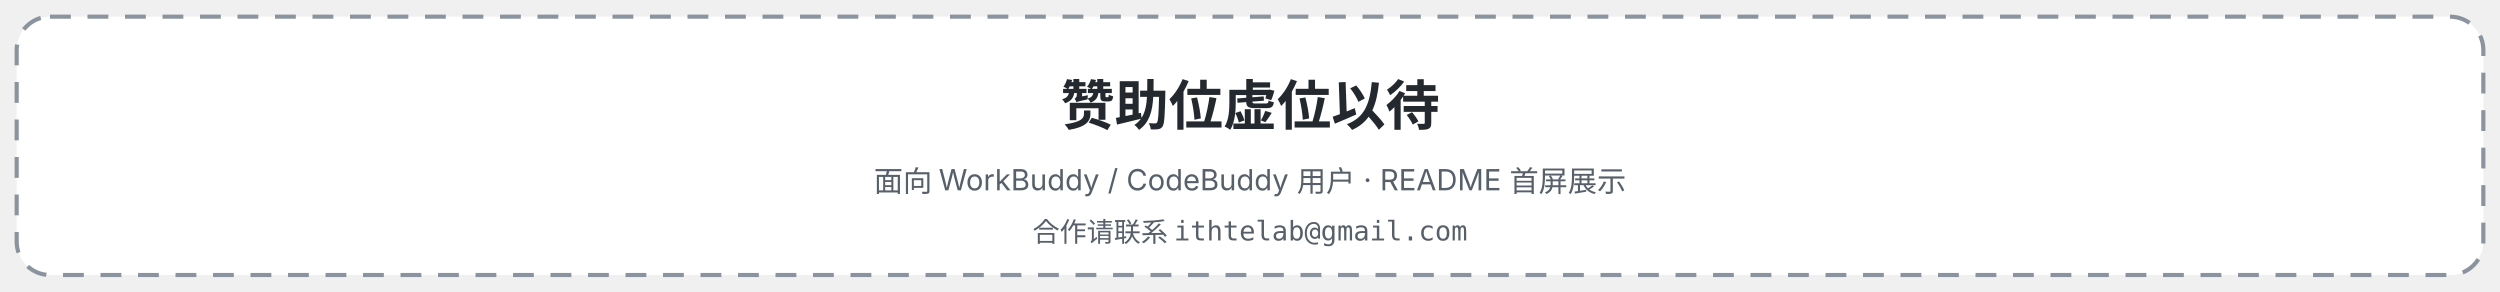
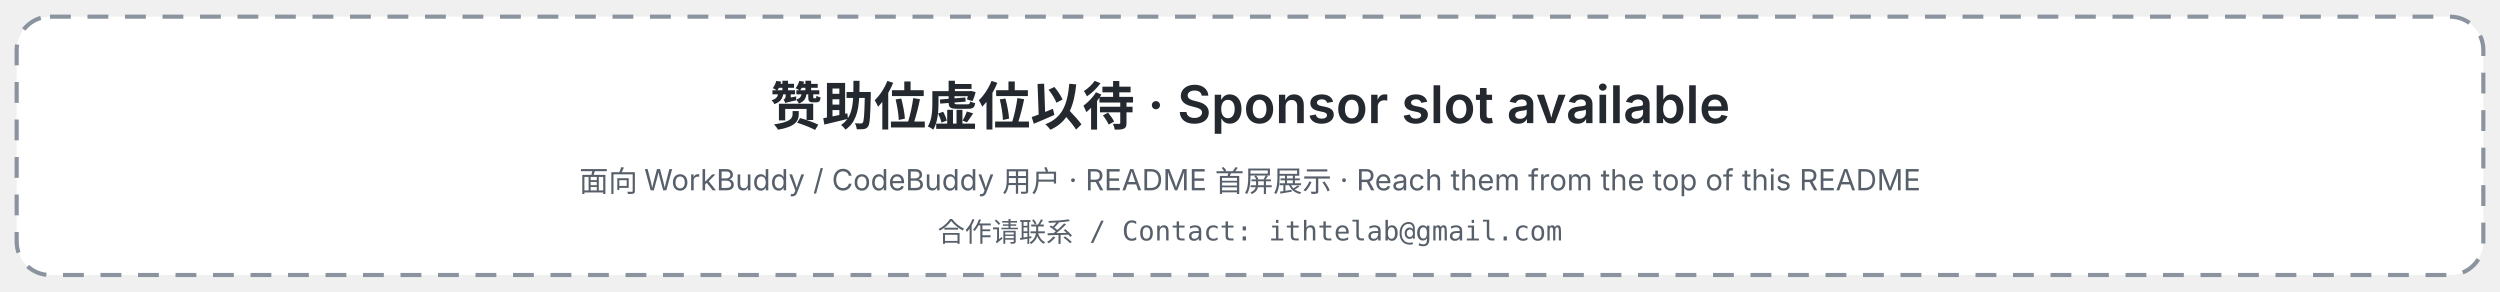
- <svg xmlns="http://www.w3.org/2000/svg" width="1200" height="140" viewBox="0 0 1200 140" role="img" aria-label="赞助位虚位以待">
+ <svg xmlns="http://www.w3.org/2000/svg" width="1200" height="140" viewBox="0 0 1200 140" role="img" aria-label="赞助位虚位以待 / Sponsor slot available">
  <rect x="8" y="8" width="1184" height="124" rx="16" fill="#ffffff" stroke="#8b949e" stroke-width="2" stroke-dasharray="10 8" />
-   <text x="600" y="60" text-anchor="middle" font-family="system-ui, -apple-system, 'Segoe UI', 'PingFang SC', 'Microsoft YaHei', sans-serif" font-size="26" font-weight="600" fill="#24292f">赞助位虚位以待</text>
-   <text x="600" y="92" text-anchor="middle" font-family="system-ui, -apple-system, 'Segoe UI', 'PingFang SC', 'Microsoft YaHei', sans-serif" font-size="14" fill="#57606a">面向 WorkBuddy / CodeBuddy 用户 · README 首屏展示</text>
-   <text x="600" y="116" text-anchor="middle" font-family="ui-monospace, SFMono-Regular, Menlo, Consolas, monospace" font-size="13" fill="#57606a">合作请联系 ithtelab@gmail.com</text>
+   <text x="600" y="60" text-anchor="middle" font-family="system-ui, -apple-system, 'Segoe UI', 'PingFang SC', 'Microsoft YaHei', sans-serif" font-size="25" font-weight="600" fill="#24292f">赞助位虚位以待 · Sponsor slot available</text>
+   <text x="600" y="92" text-anchor="middle" font-family="system-ui, -apple-system, 'Segoe UI', 'PingFang SC', 'Microsoft YaHei', sans-serif" font-size="14" fill="#57606a">面向 WorkBuddy / CodeBuddy 用户 · README 首屏展示 · Reach them from the top of this README</text>
+   <text x="600" y="116" text-anchor="middle" font-family="ui-monospace, SFMono-Regular, Menlo, Consolas, monospace" font-size="13" fill="#57606a">合作请联系 / Contact: ithtelab@gmail.com</text>
</svg>
